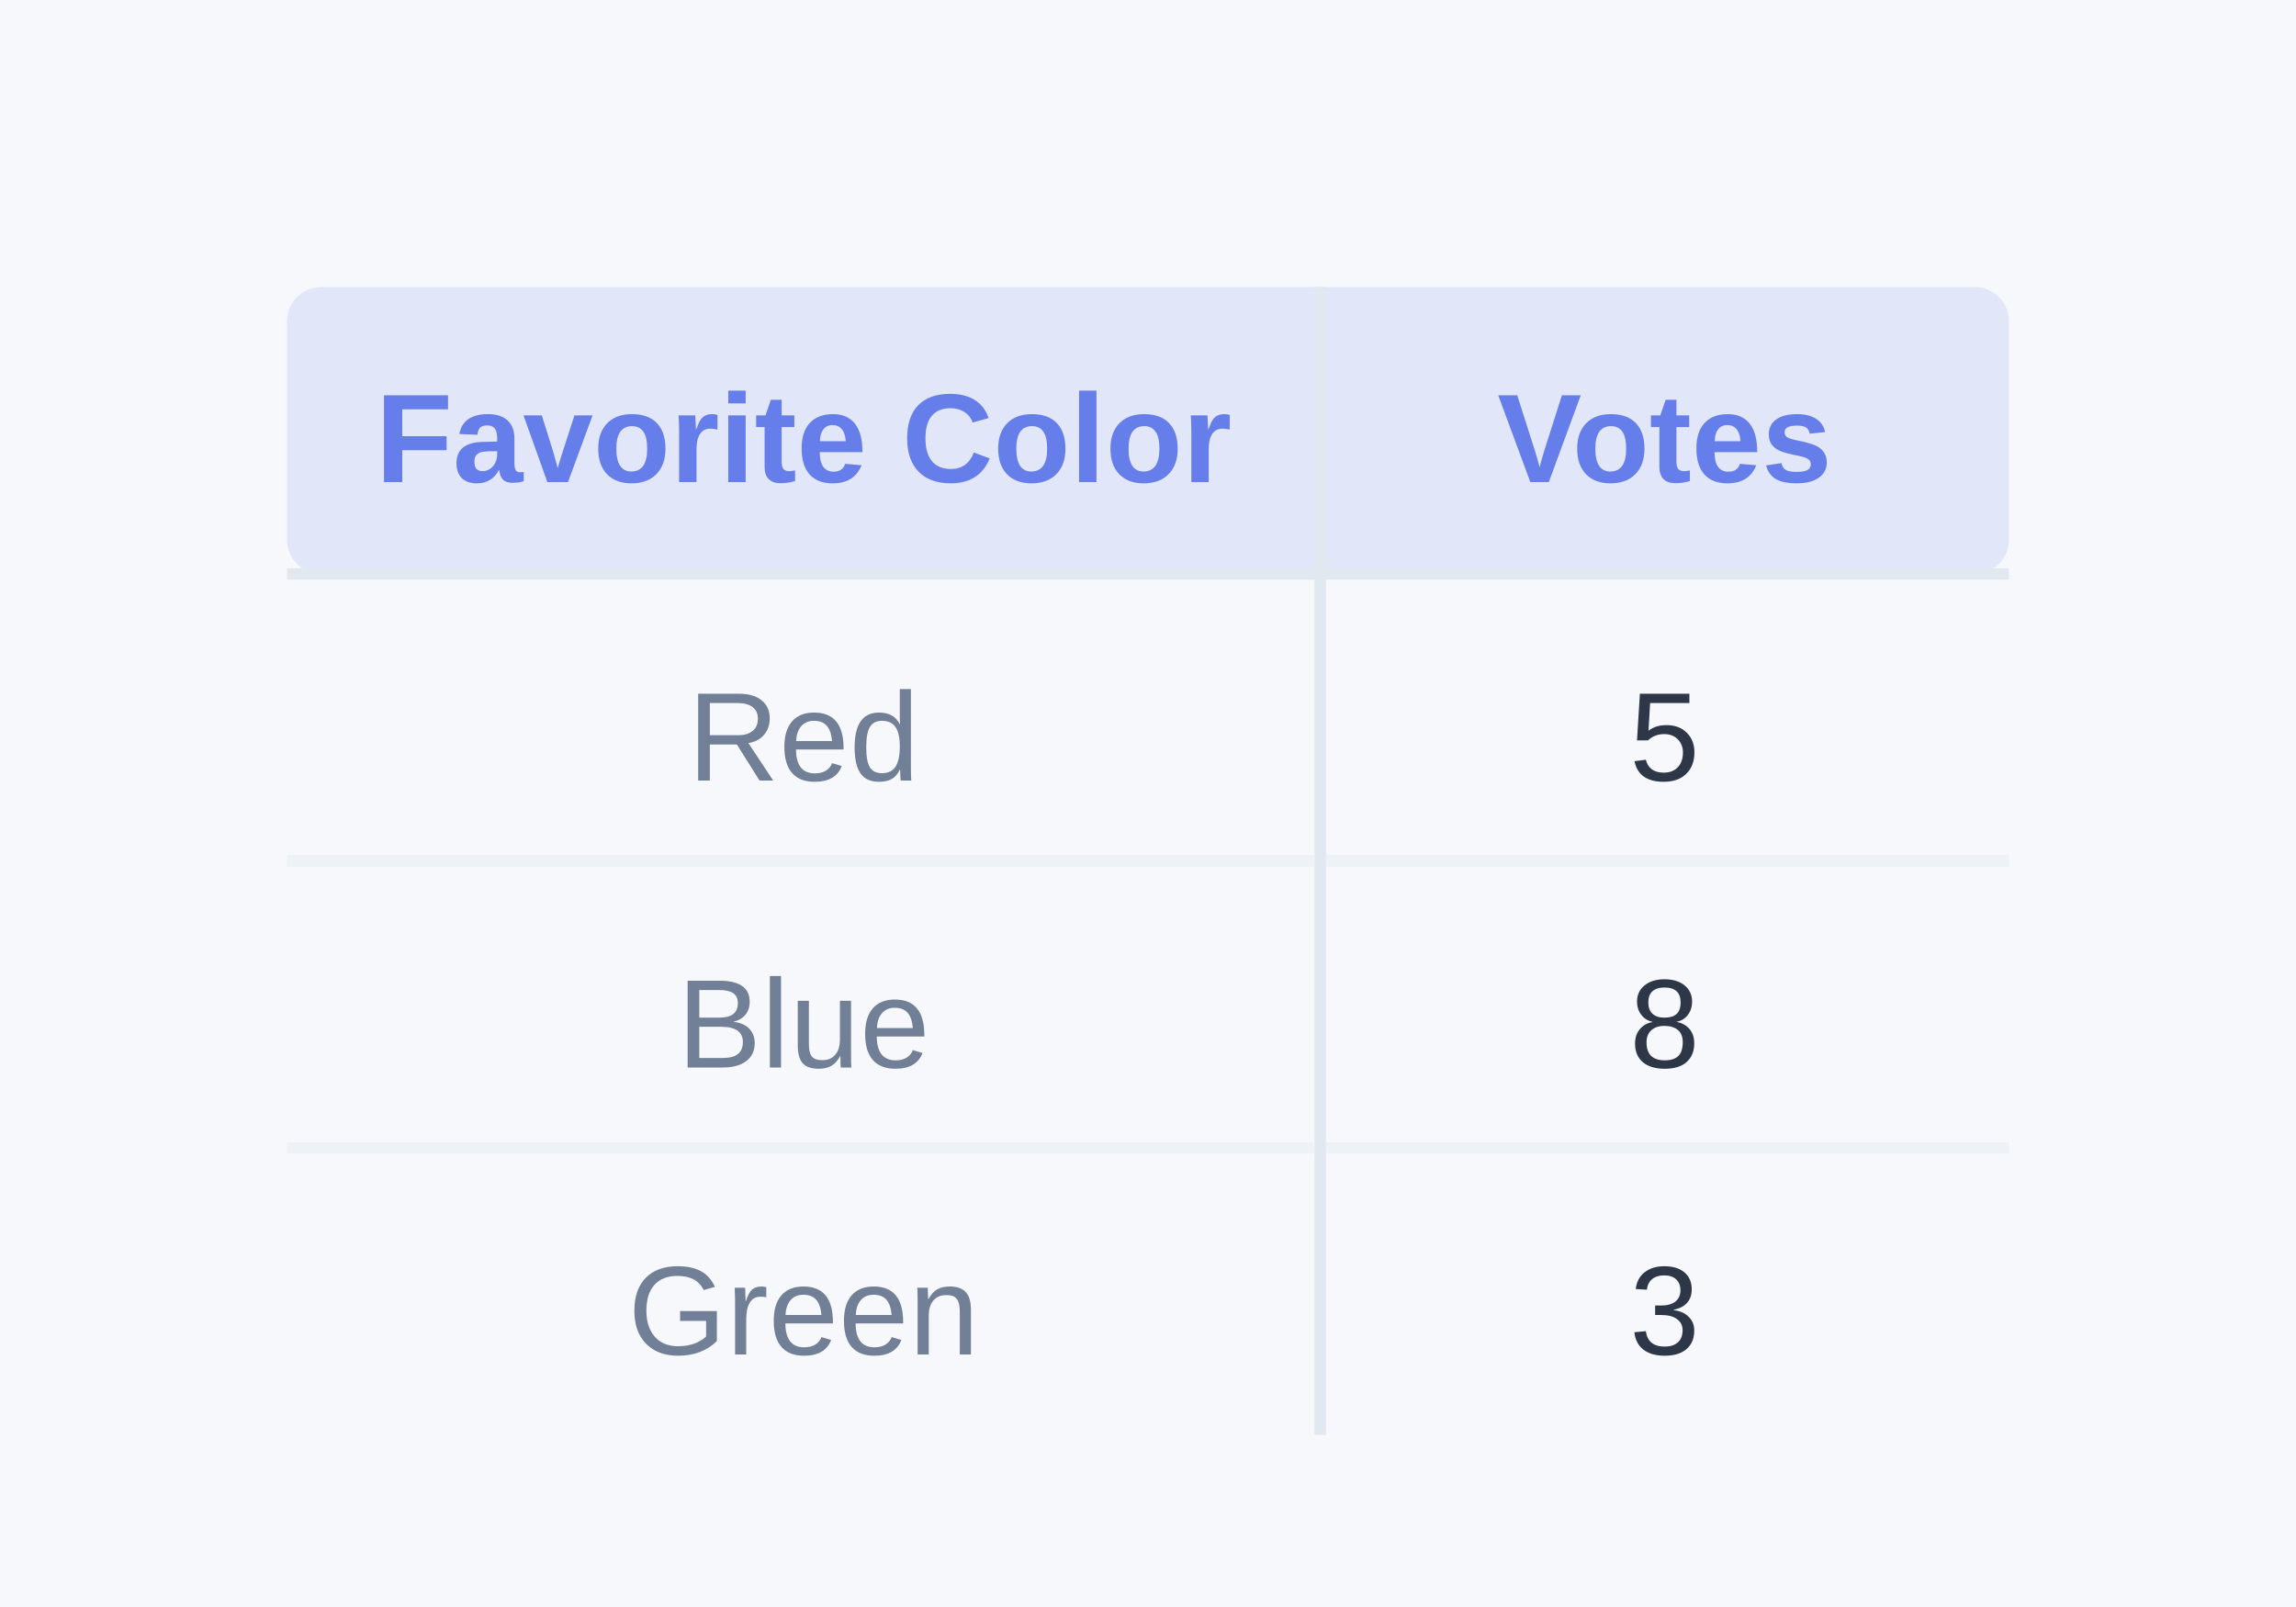
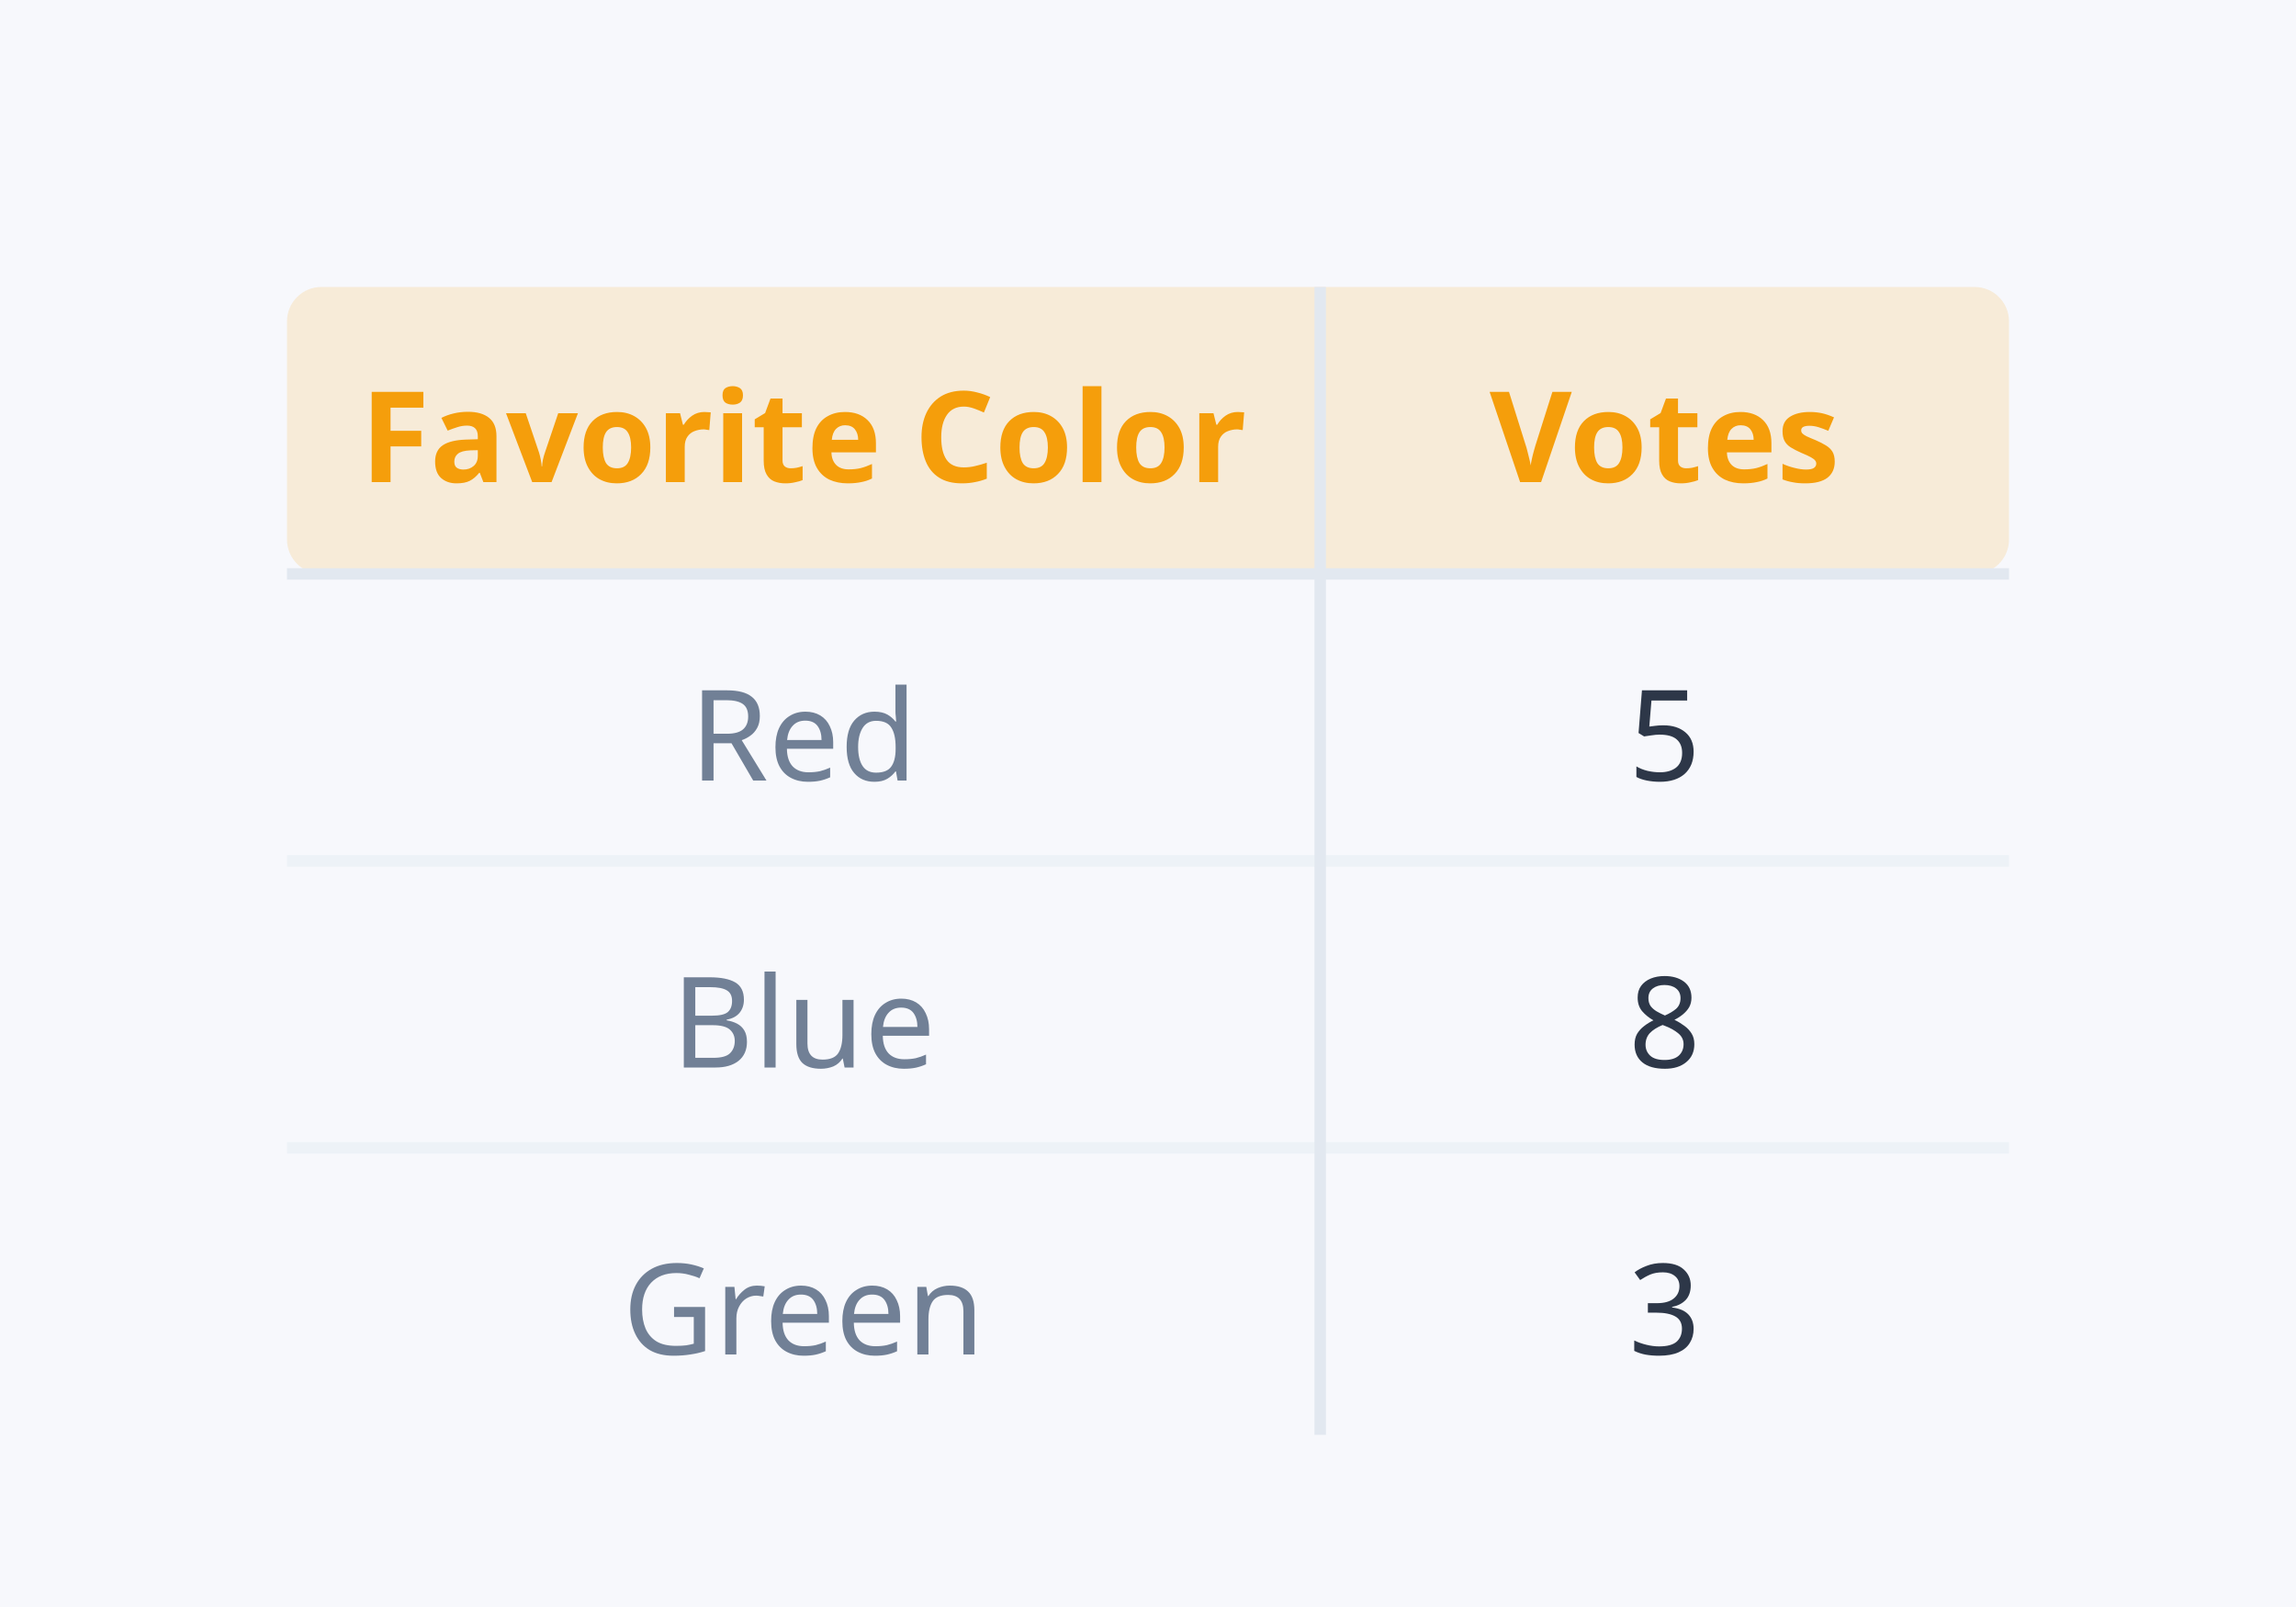
<svg xmlns="http://www.w3.org/2000/svg" viewBox="0 0 200 140">
  <rect width="200" height="140" fill="#f7f8fc" />
-   <rect x="25" y="25" width="150" height="25" rx="3" fill="#667eea" opacity="0.15" />
-   <text x="70" y="42" text-anchor="middle" font-size="11" font-weight="700" fill="#667eea" font-family="Arial">Favorite Color</text>
-   <text x="145" y="42" text-anchor="middle" font-size="11" font-weight="700" fill="#667eea" font-family="Arial">Votes</text>
+   <rect x="25" y="25" width="150" height="25" rx="3" fill="#f59e0b" opacity="0.15" />
+   <text x="70" y="42" text-anchor="middle" font-size="11" font-weight="700" fill="#f59e0b" font-family="Fredoka, sans-serif">Favorite Color</text>
+   <text x="145" y="42" text-anchor="middle" font-size="11" font-weight="700" fill="#f59e0b" font-family="Fredoka, sans-serif">Votes</text>
  <line x1="25" y1="50" x2="175" y2="50" stroke="#e2e8f0" stroke-width="1" />
-   <text x="70" y="68" text-anchor="middle" font-size="11" fill="#718096" font-family="Arial">Red</text>
-   <text x="145" y="68" text-anchor="middle" font-size="11" fill="#2d3748" font-family="Arial">5</text>
+   <text x="70" y="68" text-anchor="middle" font-size="11" fill="#718096" font-family="Fredoka, sans-serif">Red</text>
+   <text x="145" y="68" text-anchor="middle" font-size="11" fill="#2d3748" font-family="Fredoka, sans-serif">5</text>
  <line x1="25" y1="75" x2="175" y2="75" stroke="#edf2f7" stroke-width="1" />
-   <text x="70" y="93" text-anchor="middle" font-size="11" fill="#718096" font-family="Arial">Blue</text>
-   <text x="145" y="93" text-anchor="middle" font-size="11" fill="#2d3748" font-family="Arial">8</text>
+   <text x="70" y="93" text-anchor="middle" font-size="11" fill="#718096" font-family="Fredoka, sans-serif">Blue</text>
+   <text x="145" y="93" text-anchor="middle" font-size="11" fill="#2d3748" font-family="Fredoka, sans-serif">8</text>
  <line x1="25" y1="100" x2="175" y2="100" stroke="#edf2f7" stroke-width="1" />
-   <text x="70" y="118" text-anchor="middle" font-size="11" fill="#718096" font-family="Arial">Green</text>
-   <text x="145" y="118" text-anchor="middle" font-size="11" fill="#2d3748" font-family="Arial">3</text>
+   <text x="70" y="118" text-anchor="middle" font-size="11" fill="#718096" font-family="Fredoka, sans-serif">Green</text>
+   <text x="145" y="118" text-anchor="middle" font-size="11" fill="#2d3748" font-family="Fredoka, sans-serif">3</text>
  <line x1="115" y1="25" x2="115" y2="125" stroke="#e2e8f0" stroke-width="1" />
</svg>
